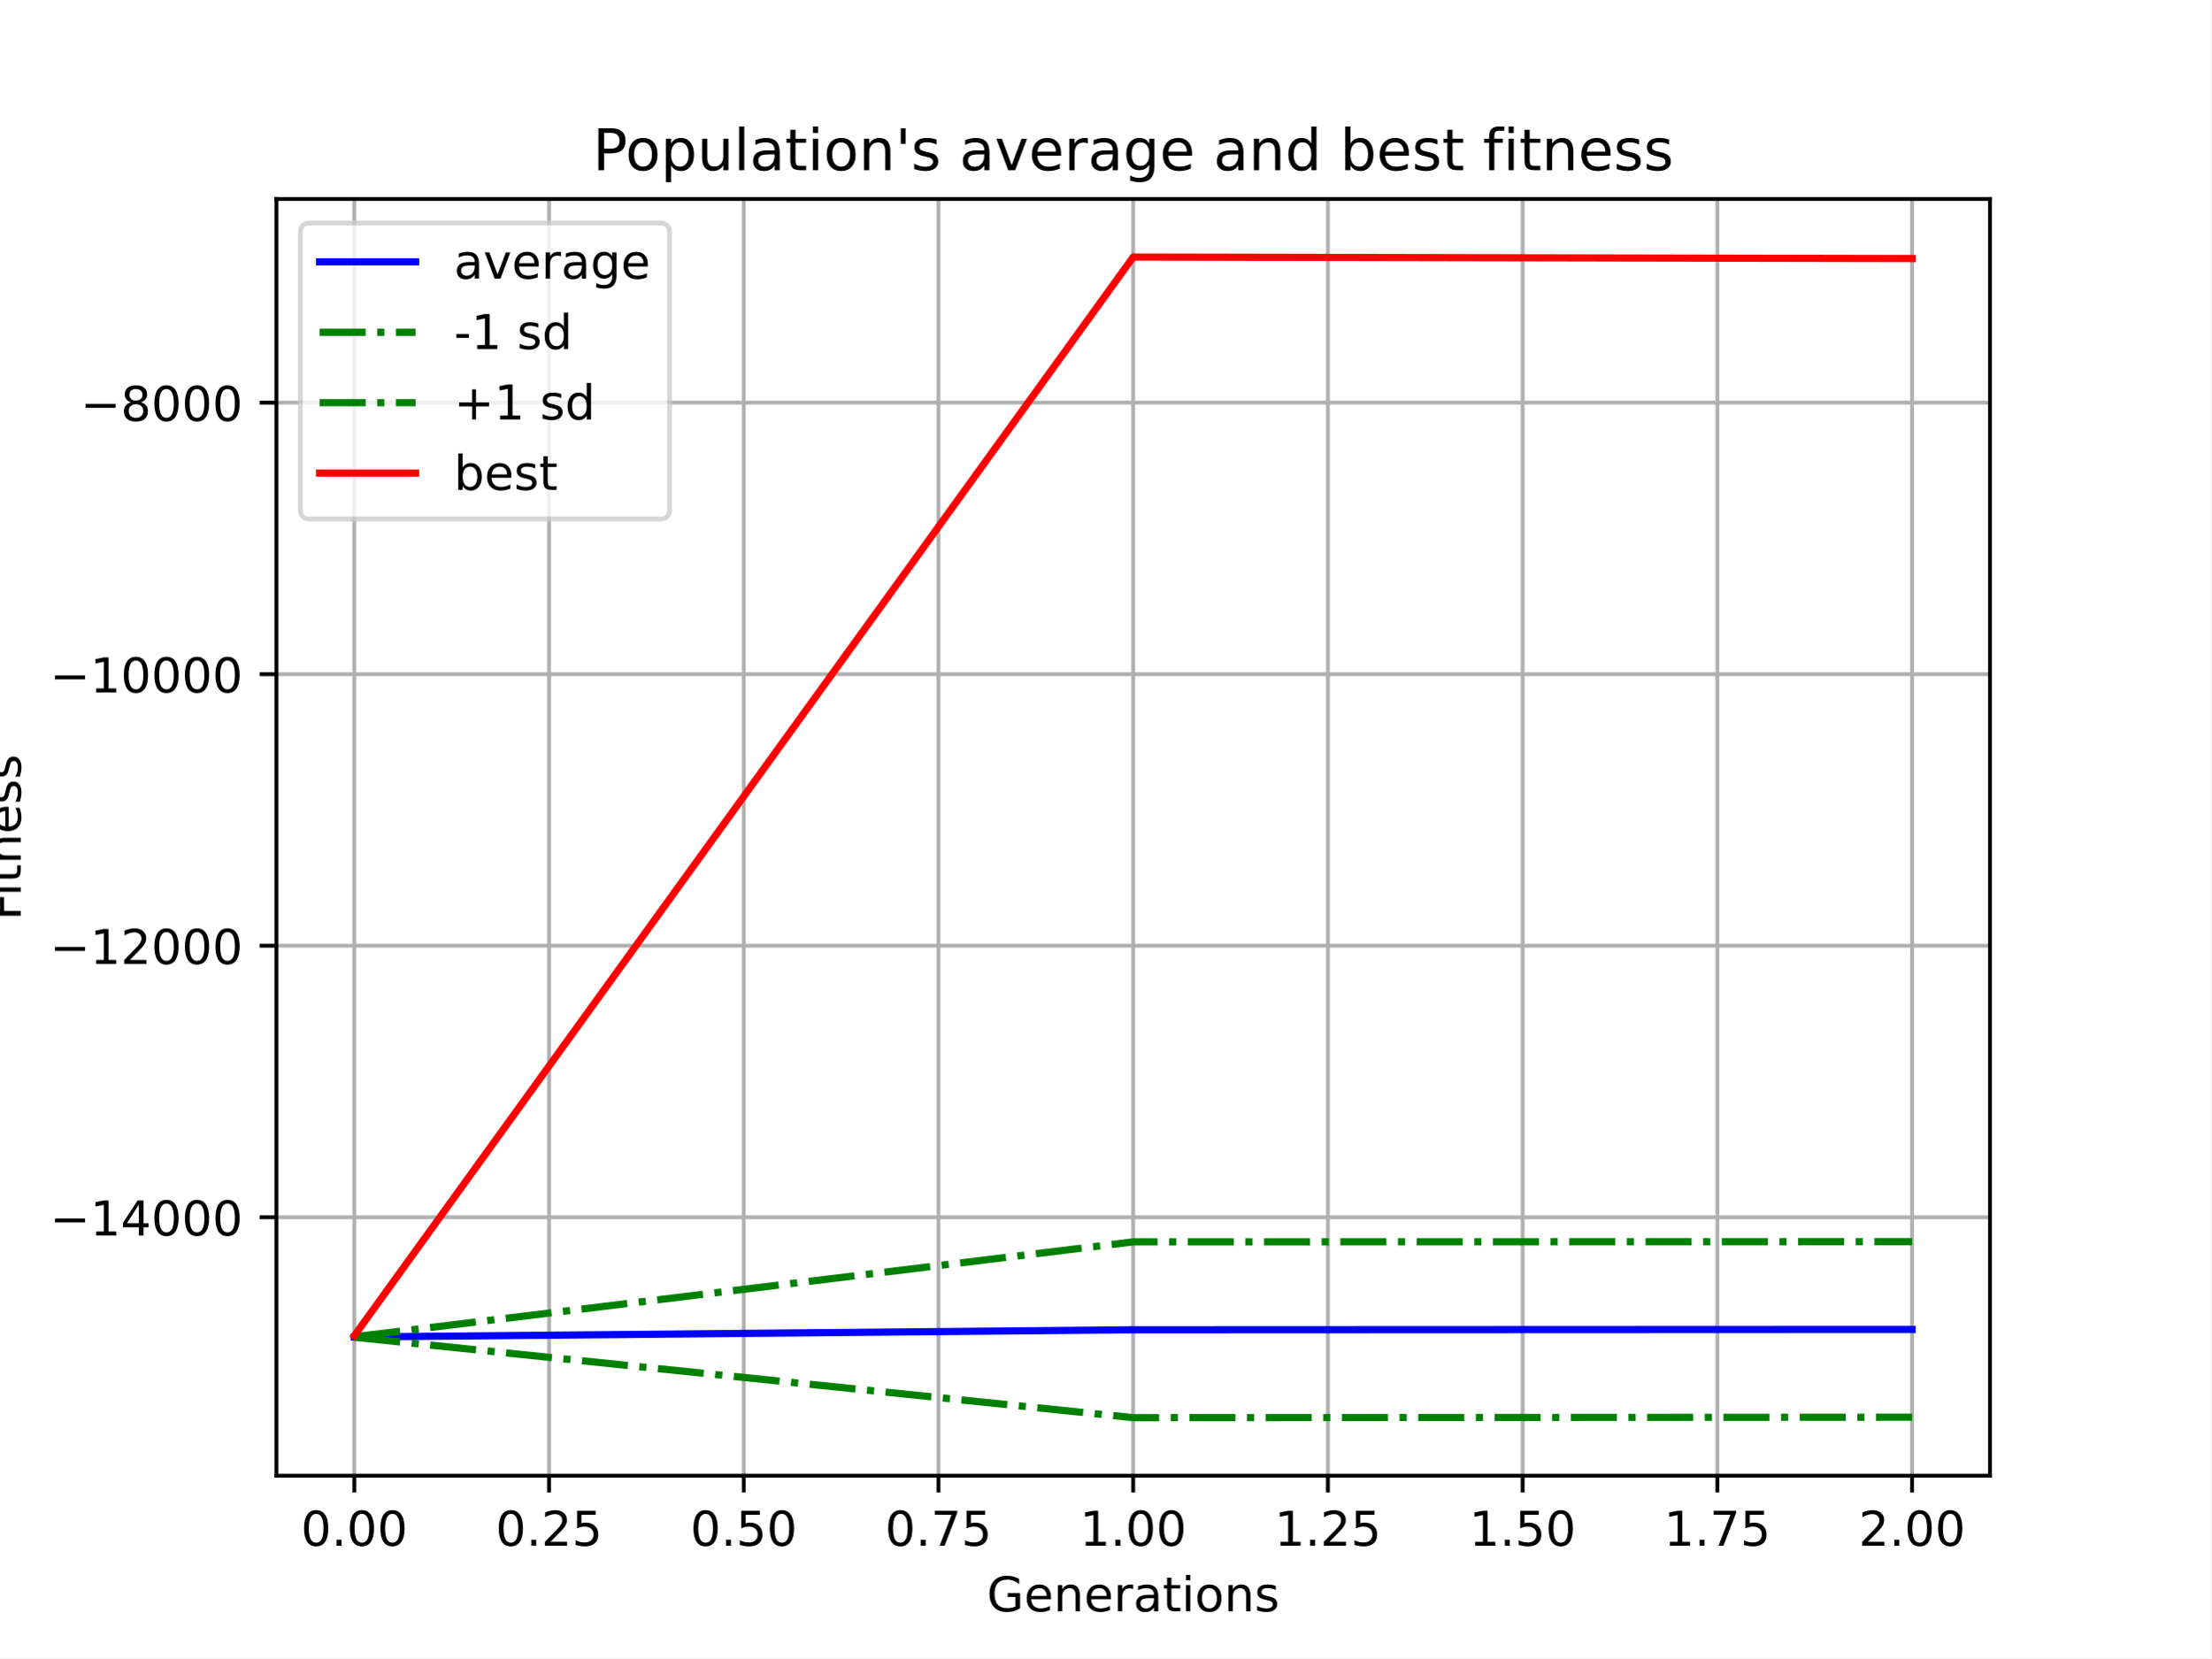
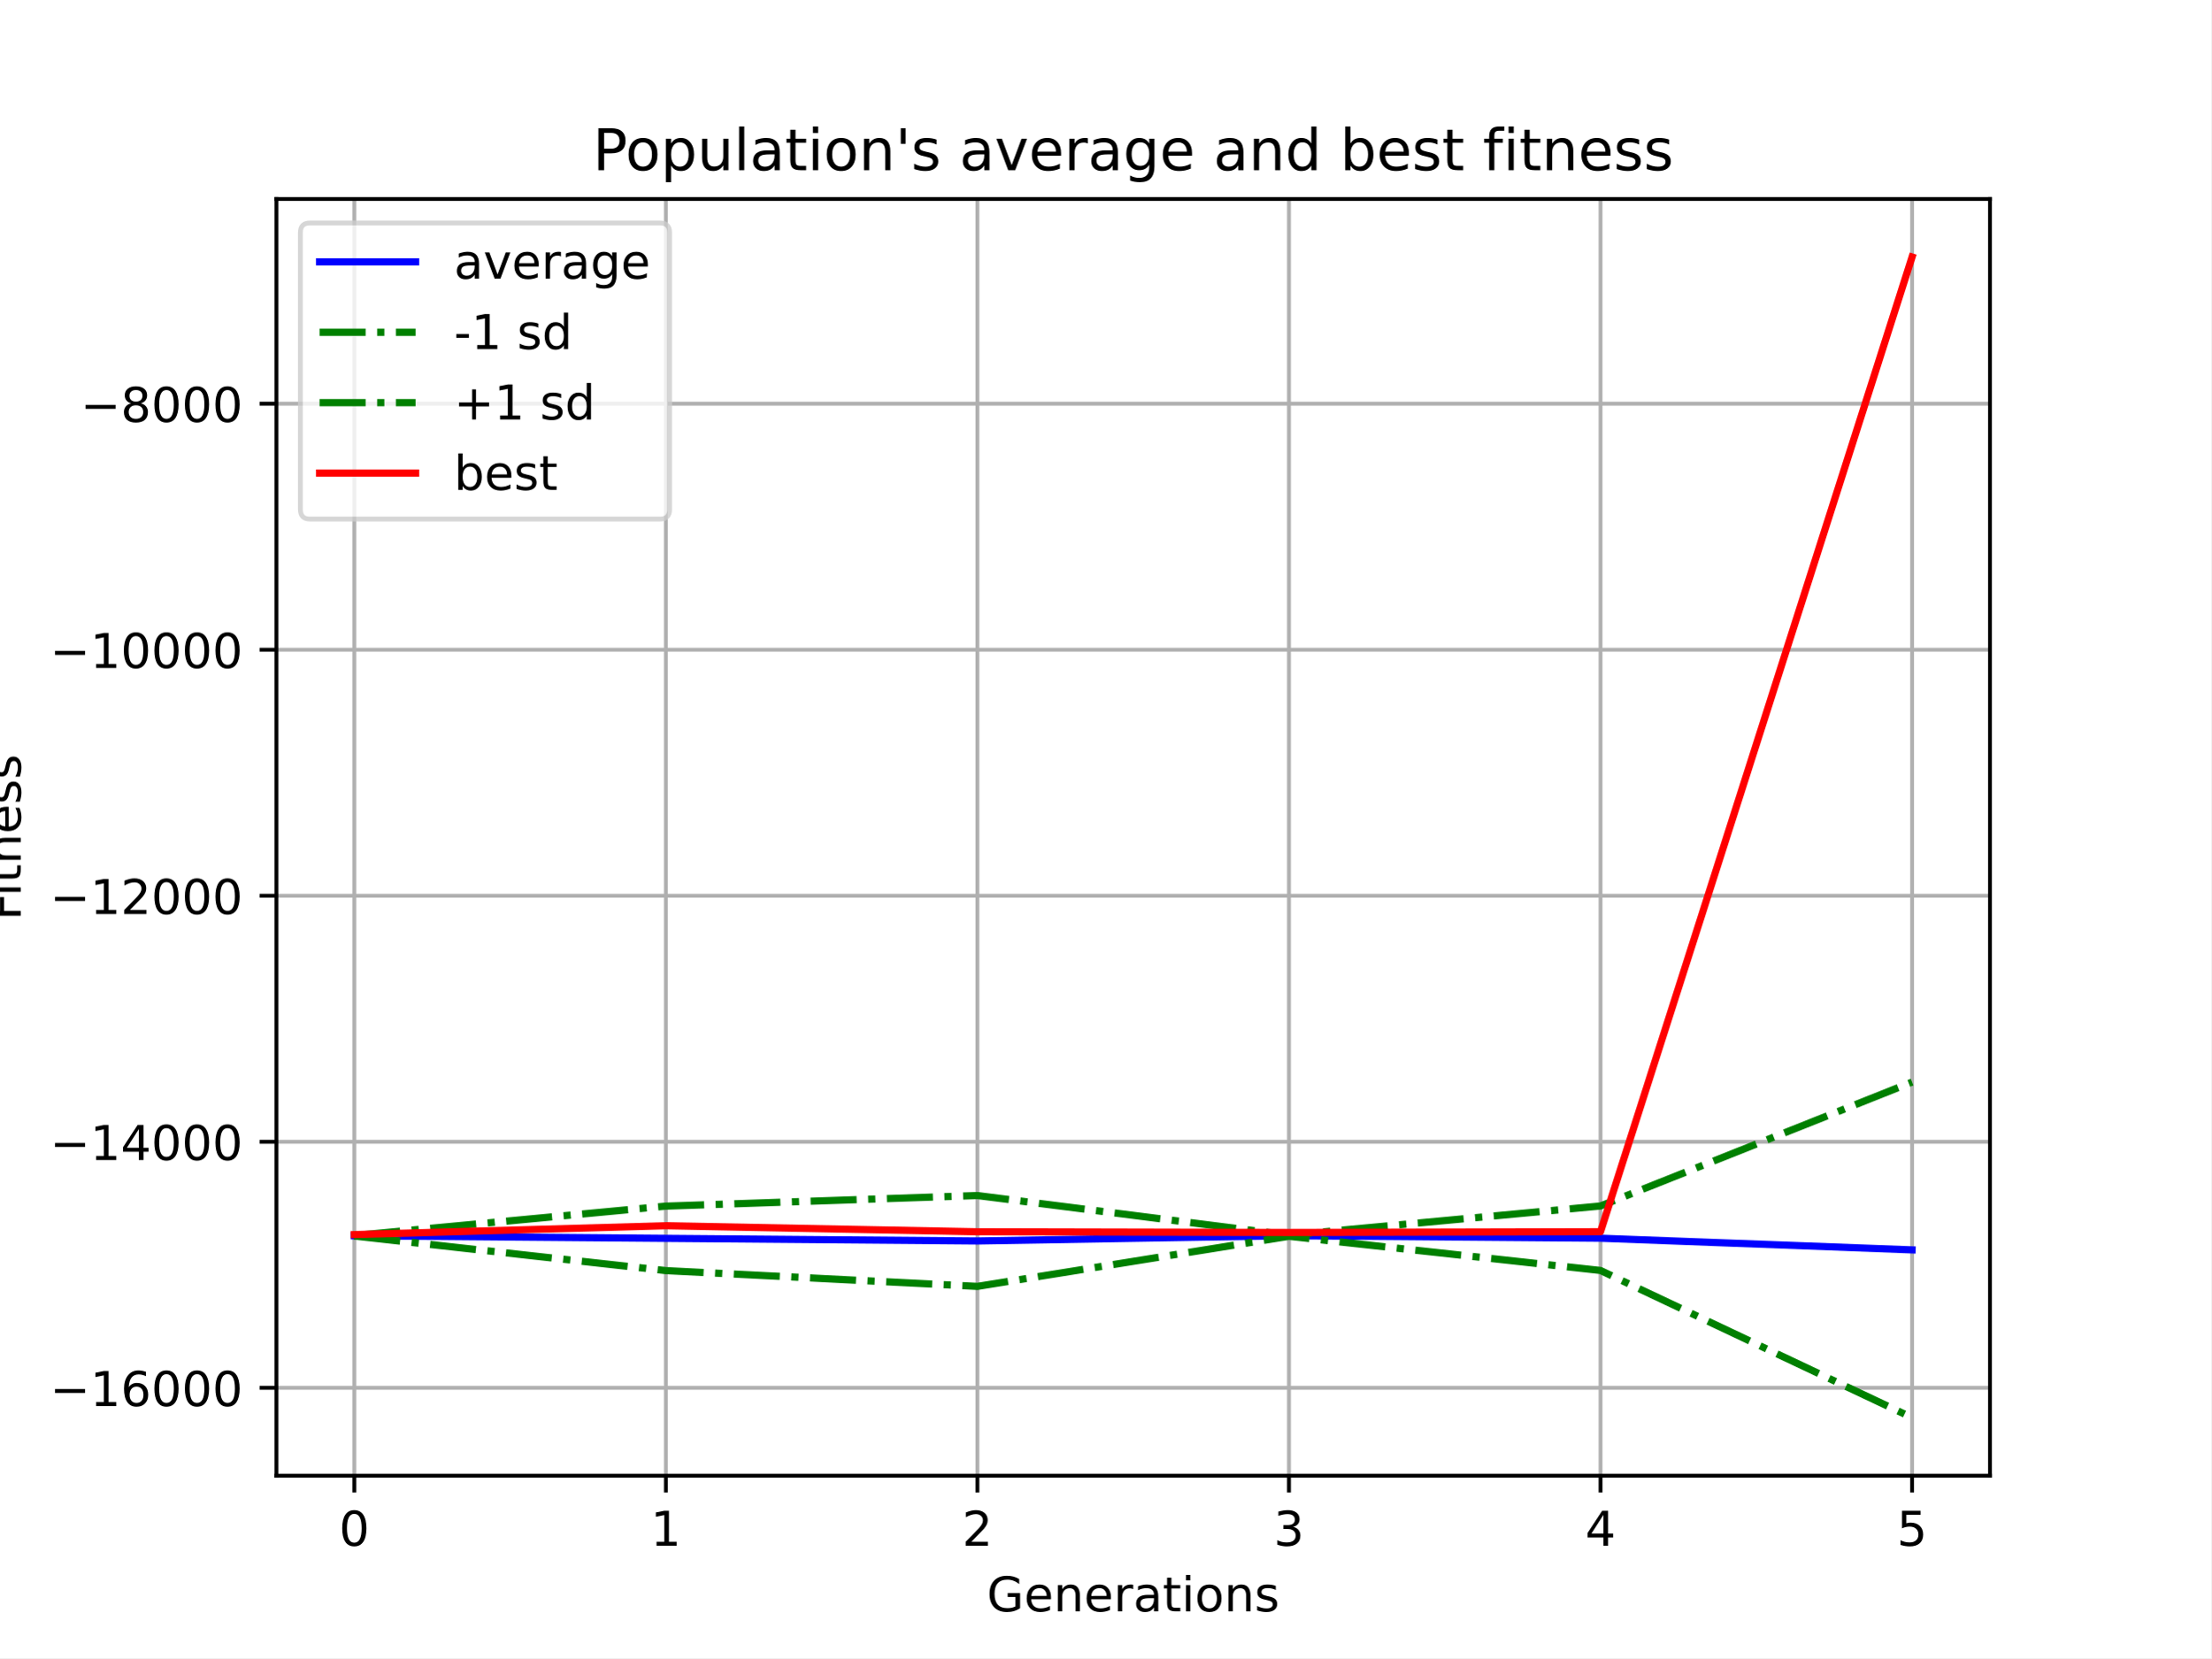
<svg xmlns="http://www.w3.org/2000/svg" xmlns:xlink="http://www.w3.org/1999/xlink" width="460.8pt" height="345.6pt" viewBox="0 0 460.8 345.6" version="1.1">
  <defs>
    <style type="text/css">*{stroke-linejoin: round; stroke-linecap: butt}</style>
  </defs>
  <g id="figure_1">
    <g id="patch_1">
      <path d="M 0 345.6  L 460.8 345.6  L 460.8 0  L 0 0  z " style="fill: #ffffff" />
    </g>
    <g id="axes_1">
      <g id="patch_2">
        <path d="M 57.6 307.584  L 414.72 307.584  L 414.72 41.472  L 57.6 41.472  z " style="fill: #ffffff" />
      </g>
      <g id="matplotlib.axis_1">
        <g id="xtick_1">
          <g id="line2d_1">
-             <path d="M 73.833 307.584  L 73.833 41.472  " clip-path="url(#pe6fec60486)" style="fill: none; stroke: #b0b0b0; stroke-width: 0.8; stroke-linecap: square" />
+             <path d="M 73.833 307.584  L 73.833 41.472  " clip-path="url(#pfdaaca9af2)" style="fill: none; stroke: #b0b0b0; stroke-width: 0.8; stroke-linecap: square" />
          </g>
          <g id="line2d_2">
            <defs>
-               <path id="m3dd86b240f" d="M 0 0  L 0 3.5  " style="stroke: #000000; stroke-width: 0.8" />
-             </defs>
-             <g>
-               <use xlink:href="#m3dd86b240f" x="73.833" y="307.584" style="stroke: #000000; stroke-width: 0.8" />
+               <path id="ma024da6e57" d="M 0 0  L 0 3.5  " style="stroke: #000000; stroke-width: 0.8" />
+             </defs>
+             <g>
+               <use xlink:href="#ma024da6e57" x="73.833" y="307.584" style="stroke: #000000; stroke-width: 0.8" />
            </g>
          </g>
          <g id="text_1">
-             <g transform="translate(62.69991 322.1824)scale(0.1 -0.1)">
+             <g transform="translate(70.65148 322.1824)scale(0.1 -0.1)">
              <defs>
                <path id="DejaVuSans-30" d="M 2034 4250  Q 1547 4250 1301 3770  Q 1056 3291 1056 2328  Q 1056 1369 1301 889  Q 1547 409 2034 409  Q 2525 409 2770 889  Q 3016 1369 3016 2328  Q 3016 3291 2770 3770  Q 2525 4250 2034 4250  z M 2034 4750  Q 2819 4750 3233 4129  Q 3647 3509 3647 2328  Q 3647 1150 3233 529  Q 2819 -91 2034 -91  Q 1250 -91 836 529  Q 422 1150 422 2328  Q 422 3509 836 4129  Q 1250 4750 2034 4750  z " transform="scale(0.015625)" />
-                 <path id="DejaVuSans-2e" d="M 684 794  L 1344 794  L 1344 0  L 684 0  L 684 794  z " transform="scale(0.015625)" />
              </defs>
              <use xlink:href="#DejaVuSans-30" />
-               <use xlink:href="#DejaVuSans-2e" x="63.623" />
-               <use xlink:href="#DejaVuSans-30" x="95.41" />
-               <use xlink:href="#DejaVuSans-30" x="159.033" />
            </g>
          </g>
        </g>
        <g id="xtick_2">
          <g id="line2d_3">
-             <path d="M 114.415 307.584  L 114.415 41.472  " clip-path="url(#pe6fec60486)" style="fill: none; stroke: #b0b0b0; stroke-width: 0.8; stroke-linecap: square" />
+             <path d="M 138.764 307.584  L 138.764 41.472  " clip-path="url(#pfdaaca9af2)" style="fill: none; stroke: #b0b0b0; stroke-width: 0.8; stroke-linecap: square" />
          </g>
          <g id="line2d_4">
            <g>
-               <use xlink:href="#m3dd86b240f" x="114.415" y="307.584" style="stroke: #000000; stroke-width: 0.8" />
+               <use xlink:href="#ma024da6e57" x="138.764" y="307.584" style="stroke: #000000; stroke-width: 0.8" />
            </g>
          </g>
          <g id="text_2">
-             <g transform="translate(103.2817 322.1824)scale(0.1 -0.1)">
-               <defs>
-                 <path id="DejaVuSans-32" d="M 1228 531  L 3431 531  L 3431 0  L 469 0  L 469 531  Q 828 903 1448 1529  Q 2069 2156 2228 2338  Q 2531 2678 2651 2914  Q 2772 3150 2772 3378  Q 2772 3750 2511 3984  Q 2250 4219 1831 4219  Q 1534 4219 1204 4116  Q 875 4013 500 3803  L 500 4441  Q 881 4594 1212 4672  Q 1544 4750 1819 4750  Q 2544 4750 2975 4387  Q 3406 4025 3406 3419  Q 3406 3131 3298 2873  Q 3191 2616 2906 2266  Q 2828 2175 2409 1742  Q 1991 1309 1228 531  z " transform="scale(0.015625)" />
-                 <path id="DejaVuSans-35" d="M 691 4666  L 3169 4666  L 3169 4134  L 1269 4134  L 1269 2991  Q 1406 3038 1543 3061  Q 1681 3084 1819 3084  Q 2600 3084 3056 2656  Q 3513 2228 3513 1497  Q 3513 744 3044 326  Q 2575 -91 1722 -91  Q 1428 -91 1123 -41  Q 819 9 494 109  L 494 744  Q 775 591 1075 516  Q 1375 441 1709 441  Q 2250 441 2565 725  Q 2881 1009 2881 1497  Q 2881 1984 2565 2268  Q 2250 2553 1709 2553  Q 1456 2553 1204 2497  Q 953 2441 691 2322  L 691 4666  z " transform="scale(0.015625)" />
-               </defs>
-               <use xlink:href="#DejaVuSans-30" />
-               <use xlink:href="#DejaVuSans-2e" x="63.623" />
-               <use xlink:href="#DejaVuSans-32" x="95.41" />
-               <use xlink:href="#DejaVuSans-35" x="159.033" />
+             <g transform="translate(135.5824 322.1824)scale(0.1 -0.1)">
+               <defs>
+                 <path id="DejaVuSans-31" d="M 794 531  L 1825 531  L 1825 4091  L 703 3866  L 703 4441  L 1819 4666  L 2450 4666  L 2450 531  L 3481 531  L 3481 0  L 794 0  L 794 531  z " transform="scale(0.015625)" />
+               </defs>
+               <use xlink:href="#DejaVuSans-31" />
            </g>
          </g>
        </g>
        <g id="xtick_3">
          <g id="line2d_5">
-             <path d="M 154.996 307.584  L 154.996 41.472  " clip-path="url(#pe6fec60486)" style="fill: none; stroke: #b0b0b0; stroke-width: 0.8; stroke-linecap: square" />
+             <path d="M 203.695 307.584  L 203.695 41.472  " clip-path="url(#pfdaaca9af2)" style="fill: none; stroke: #b0b0b0; stroke-width: 0.8; stroke-linecap: square" />
          </g>
          <g id="line2d_6">
            <g>
-               <use xlink:href="#m3dd86b240f" x="154.996" y="307.584" style="stroke: #000000; stroke-width: 0.8" />
+               <use xlink:href="#ma024da6e57" x="203.695" y="307.584" style="stroke: #000000; stroke-width: 0.8" />
            </g>
          </g>
          <g id="text_3">
-             <g transform="translate(143.8636 322.1824)scale(0.1 -0.1)">
-               <use xlink:href="#DejaVuSans-30" />
-               <use xlink:href="#DejaVuSans-2e" x="63.623" />
-               <use xlink:href="#DejaVuSans-35" x="95.41" />
-               <use xlink:href="#DejaVuSans-30" x="159.033" />
+             <g transform="translate(200.5133 322.1824)scale(0.1 -0.1)">
+               <defs>
+                 <path id="DejaVuSans-32" d="M 1228 531  L 3431 531  L 3431 0  L 469 0  L 469 531  Q 828 903 1448 1529  Q 2069 2156 2228 2338  Q 2531 2678 2651 2914  Q 2772 3150 2772 3378  Q 2772 3750 2511 3984  Q 2250 4219 1831 4219  Q 1534 4219 1204 4116  Q 875 4013 500 3803  L 500 4441  Q 881 4594 1212 4672  Q 1544 4750 1819 4750  Q 2544 4750 2975 4387  Q 3406 4025 3406 3419  Q 3406 3131 3298 2873  Q 3191 2616 2906 2266  Q 2828 2175 2409 1742  Q 1991 1309 1228 531  z " transform="scale(0.015625)" />
+               </defs>
+               <use xlink:href="#DejaVuSans-32" />
            </g>
          </g>
        </g>
        <g id="xtick_4">
          <g id="line2d_7">
-             <path d="M 195.578 307.584  L 195.578 41.472  " clip-path="url(#pe6fec60486)" style="fill: none; stroke: #b0b0b0; stroke-width: 0.8; stroke-linecap: square" />
+             <path d="M 268.625 307.584  L 268.625 41.472  " clip-path="url(#pfdaaca9af2)" style="fill: none; stroke: #b0b0b0; stroke-width: 0.8; stroke-linecap: square" />
          </g>
          <g id="line2d_8">
            <g>
-               <use xlink:href="#m3dd86b240f" x="195.578" y="307.584" style="stroke: #000000; stroke-width: 0.8" />
+               <use xlink:href="#ma024da6e57" x="268.625" y="307.584" style="stroke: #000000; stroke-width: 0.8" />
            </g>
          </g>
          <g id="text_4">
-             <g transform="translate(184.4454 322.1824)scale(0.1 -0.1)">
-               <defs>
-                 <path id="DejaVuSans-37" d="M 525 4666  L 3525 4666  L 3525 4397  L 1831 0  L 1172 0  L 2766 4134  L 525 4134  L 525 4666  z " transform="scale(0.015625)" />
-               </defs>
-               <use xlink:href="#DejaVuSans-30" />
-               <use xlink:href="#DejaVuSans-2e" x="63.623" />
-               <use xlink:href="#DejaVuSans-37" x="95.41" />
-               <use xlink:href="#DejaVuSans-35" x="159.033" />
+             <g transform="translate(265.4442 322.1824)scale(0.1 -0.1)">
+               <defs>
+                 <path id="DejaVuSans-33" d="M 2597 2516  Q 3050 2419 3304 2112  Q 3559 1806 3559 1356  Q 3559 666 3084 287  Q 2609 -91 1734 -91  Q 1441 -91 1130 -33  Q 819 25 488 141  L 488 750  Q 750 597 1062 519  Q 1375 441 1716 441  Q 2309 441 2620 675  Q 2931 909 2931 1356  Q 2931 1769 2642 2001  Q 2353 2234 1838 2234  L 1294 2234  L 1294 2753  L 1863 2753  Q 2328 2753 2575 2939  Q 2822 3125 2822 3475  Q 2822 3834 2567 4026  Q 2313 4219 1838 4219  Q 1578 4219 1281 4162  Q 984 4106 628 3988  L 628 4550  Q 988 4650 1302 4700  Q 1616 4750 1894 4750  Q 2613 4750 3031 4423  Q 3450 4097 3450 3541  Q 3450 3153 3228 2886  Q 3006 2619 2597 2516  z " transform="scale(0.015625)" />
+               </defs>
+               <use xlink:href="#DejaVuSans-33" />
            </g>
          </g>
        </g>
        <g id="xtick_5">
          <g id="line2d_9">
-             <path d="M 236.16 307.584  L 236.16 41.472  " clip-path="url(#pe6fec60486)" style="fill: none; stroke: #b0b0b0; stroke-width: 0.8; stroke-linecap: square" />
+             <path d="M 333.556 307.584  L 333.556 41.472  " clip-path="url(#pfdaaca9af2)" style="fill: none; stroke: #b0b0b0; stroke-width: 0.8; stroke-linecap: square" />
          </g>
          <g id="line2d_10">
            <g>
-               <use xlink:href="#m3dd86b240f" x="236.16" y="307.584" style="stroke: #000000; stroke-width: 0.8" />
+               <use xlink:href="#ma024da6e57" x="333.556" y="307.584" style="stroke: #000000; stroke-width: 0.8" />
            </g>
          </g>
          <g id="text_5">
-             <g transform="translate(225.0272 322.1824)scale(0.1 -0.1)">
-               <defs>
-                 <path id="DejaVuSans-31" d="M 794 531  L 1825 531  L 1825 4091  L 703 3866  L 703 4441  L 1819 4666  L 2450 4666  L 2450 531  L 3481 531  L 3481 0  L 794 0  L 794 531  z " transform="scale(0.015625)" />
-               </defs>
-               <use xlink:href="#DejaVuSans-31" />
-               <use xlink:href="#DejaVuSans-2e" x="63.623" />
-               <use xlink:href="#DejaVuSans-30" x="95.41" />
-               <use xlink:href="#DejaVuSans-30" x="159.033" />
+             <g transform="translate(330.3751 322.1824)scale(0.1 -0.1)">
+               <defs>
+                 <path id="DejaVuSans-34" d="M 2419 4116  L 825 1625  L 2419 1625  L 2419 4116  z M 2253 4666  L 3047 4666  L 3047 1625  L 3713 1625  L 3713 1100  L 3047 1100  L 3047 0  L 2419 0  L 2419 1100  L 313 1100  L 313 1709  L 2253 4666  z " transform="scale(0.015625)" />
+               </defs>
+               <use xlink:href="#DejaVuSans-34" />
            </g>
          </g>
        </g>
        <g id="xtick_6">
          <g id="line2d_11">
-             <path d="M 276.742 307.584  L 276.742 41.472  " clip-path="url(#pe6fec60486)" style="fill: none; stroke: #b0b0b0; stroke-width: 0.8; stroke-linecap: square" />
+             <path d="M 398.487 307.584  L 398.487 41.472  " clip-path="url(#pfdaaca9af2)" style="fill: none; stroke: #b0b0b0; stroke-width: 0.8; stroke-linecap: square" />
          </g>
          <g id="line2d_12">
            <g>
-               <use xlink:href="#m3dd86b240f" x="276.742" y="307.584" style="stroke: #000000; stroke-width: 0.8" />
+               <use xlink:href="#ma024da6e57" x="398.487" y="307.584" style="stroke: #000000; stroke-width: 0.8" />
            </g>
          </g>
          <g id="text_6">
-             <g transform="translate(265.609 322.1824)scale(0.1 -0.1)">
-               <use xlink:href="#DejaVuSans-31" />
-               <use xlink:href="#DejaVuSans-2e" x="63.623" />
-               <use xlink:href="#DejaVuSans-32" x="95.41" />
-               <use xlink:href="#DejaVuSans-35" x="159.033" />
-             </g>
-           </g>
-         </g>
-         <g id="xtick_7">
-           <g id="line2d_13">
-             <path d="M 317.324 307.584  L 317.324 41.472  " clip-path="url(#pe6fec60486)" style="fill: none; stroke: #b0b0b0; stroke-width: 0.8; stroke-linecap: square" />
-           </g>
-           <g id="line2d_14">
-             <g>
-               <use xlink:href="#m3dd86b240f" x="317.324" y="307.584" style="stroke: #000000; stroke-width: 0.8" />
-             </g>
-           </g>
-           <g id="text_7">
-             <g transform="translate(306.1908 322.1824)scale(0.1 -0.1)">
-               <use xlink:href="#DejaVuSans-31" />
-               <use xlink:href="#DejaVuSans-2e" x="63.623" />
-               <use xlink:href="#DejaVuSans-35" x="95.41" />
-               <use xlink:href="#DejaVuSans-30" x="159.033" />
-             </g>
-           </g>
-         </g>
-         <g id="xtick_8">
-           <g id="line2d_15">
-             <path d="M 357.905 307.584  L 357.905 41.472  " clip-path="url(#pe6fec60486)" style="fill: none; stroke: #b0b0b0; stroke-width: 0.8; stroke-linecap: square" />
-           </g>
-           <g id="line2d_16">
-             <g>
-               <use xlink:href="#m3dd86b240f" x="357.905" y="307.584" style="stroke: #000000; stroke-width: 0.8" />
-             </g>
-           </g>
-           <g id="text_8">
-             <g transform="translate(346.7726 322.1824)scale(0.1 -0.1)">
-               <use xlink:href="#DejaVuSans-31" />
-               <use xlink:href="#DejaVuSans-2e" x="63.623" />
-               <use xlink:href="#DejaVuSans-37" x="95.41" />
-               <use xlink:href="#DejaVuSans-35" x="159.033" />
-             </g>
-           </g>
-         </g>
-         <g id="xtick_9">
-           <g id="line2d_17">
-             <path d="M 398.487 307.584  L 398.487 41.472  " clip-path="url(#pe6fec60486)" style="fill: none; stroke: #b0b0b0; stroke-width: 0.8; stroke-linecap: square" />
-           </g>
-           <g id="line2d_18">
-             <g>
-               <use xlink:href="#m3dd86b240f" x="398.487" y="307.584" style="stroke: #000000; stroke-width: 0.8" />
-             </g>
-           </g>
-           <g id="text_9">
-             <g transform="translate(387.3545 322.1824)scale(0.1 -0.1)">
-               <use xlink:href="#DejaVuSans-32" />
-               <use xlink:href="#DejaVuSans-2e" x="63.623" />
-               <use xlink:href="#DejaVuSans-30" x="95.41" />
-               <use xlink:href="#DejaVuSans-30" x="159.033" />
-             </g>
-           </g>
-         </g>
-         <g id="text_10">
+             <g transform="translate(395.306 322.1824)scale(0.1 -0.1)">
+               <defs>
+                 <path id="DejaVuSans-35" d="M 691 4666  L 3169 4666  L 3169 4134  L 1269 4134  L 1269 2991  Q 1406 3038 1543 3061  Q 1681 3084 1819 3084  Q 2600 3084 3056 2656  Q 3513 2228 3513 1497  Q 3513 744 3044 326  Q 2575 -91 1722 -91  Q 1428 -91 1123 -41  Q 819 9 494 109  L 494 744  Q 775 591 1075 516  Q 1375 441 1709 441  Q 2250 441 2565 725  Q 2881 1009 2881 1497  Q 2881 1984 2565 2268  Q 2250 2553 1709 2553  Q 1456 2553 1204 2497  Q 953 2441 691 2322  L 691 4666  z " transform="scale(0.015625)" />
+               </defs>
+               <use xlink:href="#DejaVuSans-35" />
+             </g>
+           </g>
+         </g>
+         <g id="text_7">
          <g transform="translate(205.6623 335.8606)scale(0.1 -0.1)">
            <defs>
              <path id="DejaVuSans-47" d="M 3809 666  L 3809 1919  L 2778 1919  L 2778 2438  L 4434 2438  L 4434 434  Q 4069 175 3628 42  Q 3188 -91 2688 -91  Q 1594 -91 976 548  Q 359 1188 359 2328  Q 359 3472 976 4111  Q 1594 4750 2688 4750  Q 3144 4750 3555 4637  Q 3966 4525 4313 4306  L 4313 3634  Q 3963 3931 3569 4081  Q 3175 4231 2741 4231  Q 1884 4231 1454 3753  Q 1025 3275 1025 2328  Q 1025 1384 1454 906  Q 1884 428 2741 428  Q 3075 428 3337 486  Q 3600 544 3809 666  z " transform="scale(0.015625)" />
              <path id="DejaVuSans-65" d="M 3597 1894  L 3597 1613  L 953 1613  Q 991 1019 1311 708  Q 1631 397 2203 397  Q 2534 397 2845 478  Q 3156 559 3463 722  L 3463 178  Q 3153 47 2828 -22  Q 2503 -91 2169 -91  Q 1331 -91 842 396  Q 353 884 353 1716  Q 353 2575 817 3079  Q 1281 3584 2069 3584  Q 2775 3584 3186 3129  Q 3597 2675 3597 1894  z M 3022 2063  Q 3016 2534 2758 2815  Q 2500 3097 2075 3097  Q 1594 3097 1305 2825  Q 1016 2553 972 2059  L 3022 2063  z " transform="scale(0.015625)" />
              <path id="DejaVuSans-6e" d="M 3513 2113  L 3513 0  L 2938 0  L 2938 2094  Q 2938 2591 2744 2837  Q 2550 3084 2163 3084  Q 1697 3084 1428 2787  Q 1159 2491 1159 1978  L 1159 0  L 581 0  L 581 3500  L 1159 3500  L 1159 2956  Q 1366 3272 1645 3428  Q 1925 3584 2291 3584  Q 2894 3584 3203 3211  Q 3513 2838 3513 2113  z " transform="scale(0.015625)" />
              <path id="DejaVuSans-72" d="M 2631 2963  Q 2534 3019 2420 3045  Q 2306 3072 2169 3072  Q 1681 3072 1420 2755  Q 1159 2438 1159 1844  L 1159 0  L 581 0  L 581 3500  L 1159 3500  L 1159 2956  Q 1341 3275 1631 3429  Q 1922 3584 2338 3584  Q 2397 3584 2469 3576  Q 2541 3569 2628 3553  L 2631 2963  z " transform="scale(0.015625)" />
              <path id="DejaVuSans-61" d="M 2194 1759  Q 1497 1759 1228 1600  Q 959 1441 959 1056  Q 959 750 1161 570  Q 1363 391 1709 391  Q 2188 391 2477 730  Q 2766 1069 2766 1631  L 2766 1759  L 2194 1759  z M 3341 1997  L 3341 0  L 2766 0  L 2766 531  Q 2569 213 2275 61  Q 1981 -91 1556 -91  Q 1019 -91 701 211  Q 384 513 384 1019  Q 384 1609 779 1909  Q 1175 2209 1959 2209  L 2766 2209  L 2766 2266  Q 2766 2663 2505 2880  Q 2244 3097 1772 3097  Q 1472 3097 1187 3025  Q 903 2953 641 2809  L 641 3341  Q 956 3463 1253 3523  Q 1550 3584 1831 3584  Q 2591 3584 2966 3190  Q 3341 2797 3341 1997  z " transform="scale(0.015625)" />
              <path id="DejaVuSans-74" d="M 1172 4494  L 1172 3500  L 2356 3500  L 2356 3053  L 1172 3053  L 1172 1153  Q 1172 725 1289 603  Q 1406 481 1766 481  L 2356 481  L 2356 0  L 1766 0  Q 1100 0 847 248  Q 594 497 594 1153  L 594 3053  L 172 3053  L 172 3500  L 594 3500  L 594 4494  L 1172 4494  z " transform="scale(0.015625)" />
              <path id="DejaVuSans-69" d="M 603 3500  L 1178 3500  L 1178 0  L 603 0  L 603 3500  z M 603 4863  L 1178 4863  L 1178 4134  L 603 4134  L 603 4863  z " transform="scale(0.015625)" />
              <path id="DejaVuSans-6f" d="M 1959 3097  Q 1497 3097 1228 2736  Q 959 2375 959 1747  Q 959 1119 1226 758  Q 1494 397 1959 397  Q 2419 397 2687 759  Q 2956 1122 2956 1747  Q 2956 2369 2687 2733  Q 2419 3097 1959 3097  z M 1959 3584  Q 2709 3584 3137 3096  Q 3566 2609 3566 1747  Q 3566 888 3137 398  Q 2709 -91 1959 -91  Q 1206 -91 779 398  Q 353 888 353 1747  Q 353 2609 779 3096  Q 1206 3584 1959 3584  z " transform="scale(0.015625)" />
              <path id="DejaVuSans-73" d="M 2834 3397  L 2834 2853  Q 2591 2978 2328 3040  Q 2066 3103 1784 3103  Q 1356 3103 1142 2972  Q 928 2841 928 2578  Q 928 2378 1081 2264  Q 1234 2150 1697 2047  L 1894 2003  Q 2506 1872 2764 1633  Q 3022 1394 3022 966  Q 3022 478 2636 193  Q 2250 -91 1575 -91  Q 1294 -91 989 -36  Q 684 19 347 128  L 347 722  Q 666 556 975 473  Q 1284 391 1588 391  Q 1994 391 2212 530  Q 2431 669 2431 922  Q 2431 1156 2273 1281  Q 2116 1406 1581 1522  L 1381 1569  Q 847 1681 609 1914  Q 372 2147 372 2553  Q 372 3047 722 3315  Q 1072 3584 1716 3584  Q 2034 3584 2315 3537  Q 2597 3491 2834 3397  z " transform="scale(0.015625)" />
            </defs>
            <use xlink:href="#DejaVuSans-47" />
            <use xlink:href="#DejaVuSans-65" x="77.49" />
            <use xlink:href="#DejaVuSans-6e" x="139.014" />
            <use xlink:href="#DejaVuSans-65" x="202.393" />
            <use xlink:href="#DejaVuSans-72" x="263.916" />
            <use xlink:href="#DejaVuSans-61" x="305.029" />
            <use xlink:href="#DejaVuSans-74" x="366.309" />
            <use xlink:href="#DejaVuSans-69" x="405.518" />
            <use xlink:href="#DejaVuSans-6f" x="433.301" />
            <use xlink:href="#DejaVuSans-6e" x="494.482" />
            <use xlink:href="#DejaVuSans-73" x="557.861" />
          </g>
        </g>
      </g>
      <g id="matplotlib.axis_2">
        <g id="ytick_1">
-           <g id="line2d_19">
-             <path d="M 57.6 253.718  L 414.72 253.718  " clip-path="url(#pe6fec60486)" style="fill: none; stroke: #b0b0b0; stroke-width: 0.8; stroke-linecap: square" />
-           </g>
-           <g id="line2d_20">
-             <defs>
-               <path id="m7df1920a8d" d="M 0 0  L -3.5 0  " style="stroke: #000000; stroke-width: 0.8" />
-             </defs>
-             <g>
-               <use xlink:href="#m7df1920a8d" x="57.6" y="253.718" style="stroke: #000000; stroke-width: 0.8" />
-             </g>
-           </g>
-           <g id="text_11">
-             <g transform="translate(10.40781 257.5173)scale(0.1 -0.1)">
+           <g id="line2d_13">
+             <path d="M 57.6 289.265  L 414.72 289.265  " clip-path="url(#pfdaaca9af2)" style="fill: none; stroke: #b0b0b0; stroke-width: 0.8; stroke-linecap: square" />
+           </g>
+           <g id="line2d_14">
+             <defs>
+               <path id="mc2c8ff4f4f" d="M 0 0  L -3.5 0  " style="stroke: #000000; stroke-width: 0.8" />
+             </defs>
+             <g>
+               <use xlink:href="#mc2c8ff4f4f" x="57.6" y="289.265" style="stroke: #000000; stroke-width: 0.8" />
+             </g>
+           </g>
+           <g id="text_8">
+             <g transform="translate(10.40781 293.0645)scale(0.1 -0.1)">
              <defs>
                <path id="DejaVuSans-2212" d="M 678 2272  L 4684 2272  L 4684 1741  L 678 1741  L 678 2272  z " transform="scale(0.015625)" />
-                 <path id="DejaVuSans-34" d="M 2419 4116  L 825 1625  L 2419 1625  L 2419 4116  z M 2253 4666  L 3047 4666  L 3047 1625  L 3713 1625  L 3713 1100  L 3047 1100  L 3047 0  L 2419 0  L 2419 1100  L 313 1100  L 313 1709  L 2253 4666  z " transform="scale(0.015625)" />
-               </defs>
+                 <path id="DejaVuSans-36" d="M 2113 2584  Q 1688 2584 1439 2293  Q 1191 2003 1191 1497  Q 1191 994 1439 701  Q 1688 409 2113 409  Q 2538 409 2786 701  Q 3034 994 3034 1497  Q 3034 2003 2786 2293  Q 2538 2584 2113 2584  z M 3366 4563  L 3366 3988  Q 3128 4100 2886 4159  Q 2644 4219 2406 4219  Q 1781 4219 1451 3797  Q 1122 3375 1075 2522  Q 1259 2794 1537 2939  Q 1816 3084 2150 3084  Q 2853 3084 3261 2657  Q 3669 2231 3669 1497  Q 3669 778 3244 343  Q 2819 -91 2113 -91  Q 1303 -91 875 529  Q 447 1150 447 2328  Q 447 3434 972 4092  Q 1497 4750 2381 4750  Q 2619 4750 2861 4703  Q 3103 4656 3366 4563  z " transform="scale(0.015625)" />
+               </defs>
+               <use xlink:href="#DejaVuSans-2212" />
+               <use xlink:href="#DejaVuSans-31" x="83.789" />
+               <use xlink:href="#DejaVuSans-36" x="147.412" />
+               <use xlink:href="#DejaVuSans-30" x="211.035" />
+               <use xlink:href="#DejaVuSans-30" x="274.658" />
+               <use xlink:href="#DejaVuSans-30" x="338.281" />
+             </g>
+           </g>
+         </g>
+         <g id="ytick_2">
+           <g id="line2d_15">
+             <path d="M 57.6 237.983  L 414.72 237.983  " clip-path="url(#pfdaaca9af2)" style="fill: none; stroke: #b0b0b0; stroke-width: 0.8; stroke-linecap: square" />
+           </g>
+           <g id="line2d_16">
+             <g>
+               <use xlink:href="#mc2c8ff4f4f" x="57.6" y="237.983" style="stroke: #000000; stroke-width: 0.8" />
+             </g>
+           </g>
+           <g id="text_9">
+             <g transform="translate(10.40781 241.782)scale(0.1 -0.1)">
              <use xlink:href="#DejaVuSans-2212" />
              <use xlink:href="#DejaVuSans-31" x="83.789" />
              <use xlink:href="#DejaVuSans-34" x="147.412" />
              <use xlink:href="#DejaVuSans-30" x="211.035" />
              <use xlink:href="#DejaVuSans-30" x="274.658" />
              <use xlink:href="#DejaVuSans-30" x="338.281" />
            </g>
          </g>
        </g>
-         <g id="ytick_2">
-           <g id="line2d_21">
-             <path d="M 57.6 197.119  L 414.72 197.119  " clip-path="url(#pe6fec60486)" style="fill: none; stroke: #b0b0b0; stroke-width: 0.8; stroke-linecap: square" />
-           </g>
-           <g id="line2d_22">
-             <g>
-               <use xlink:href="#m7df1920a8d" x="57.6" y="197.119" style="stroke: #000000; stroke-width: 0.8" />
-             </g>
-           </g>
-           <g id="text_12">
-             <g transform="translate(10.40781 200.9186)scale(0.1 -0.1)">
+         <g id="ytick_3">
+           <g id="line2d_17">
+             <path d="M 57.6 186.7  L 414.72 186.7  " clip-path="url(#pfdaaca9af2)" style="fill: none; stroke: #b0b0b0; stroke-width: 0.8; stroke-linecap: square" />
+           </g>
+           <g id="line2d_18">
+             <g>
+               <use xlink:href="#mc2c8ff4f4f" x="57.6" y="186.7" style="stroke: #000000; stroke-width: 0.8" />
+             </g>
+           </g>
+           <g id="text_10">
+             <g transform="translate(10.40781 190.4996)scale(0.1 -0.1)">
              <use xlink:href="#DejaVuSans-2212" />
              <use xlink:href="#DejaVuSans-31" x="83.789" />
              <use xlink:href="#DejaVuSans-32" x="147.412" />
              <use xlink:href="#DejaVuSans-30" x="211.035" />
              <use xlink:href="#DejaVuSans-30" x="274.658" />
              <use xlink:href="#DejaVuSans-30" x="338.281" />
            </g>
          </g>
        </g>
-         <g id="ytick_3">
-           <g id="line2d_23">
-             <path d="M 57.6 140.521  L 414.72 140.521  " clip-path="url(#pe6fec60486)" style="fill: none; stroke: #b0b0b0; stroke-width: 0.8; stroke-linecap: square" />
-           </g>
-           <g id="line2d_24">
-             <g>
-               <use xlink:href="#m7df1920a8d" x="57.6" y="140.521" style="stroke: #000000; stroke-width: 0.8" />
-             </g>
-           </g>
-           <g id="text_13">
-             <g transform="translate(10.40781 144.3198)scale(0.1 -0.1)">
+         <g id="ytick_4">
+           <g id="line2d_19">
+             <path d="M 57.6 135.418  L 414.72 135.418  " clip-path="url(#pfdaaca9af2)" style="fill: none; stroke: #b0b0b0; stroke-width: 0.8; stroke-linecap: square" />
+           </g>
+           <g id="line2d_20">
+             <g>
+               <use xlink:href="#mc2c8ff4f4f" x="57.6" y="135.418" style="stroke: #000000; stroke-width: 0.8" />
+             </g>
+           </g>
+           <g id="text_11">
+             <g transform="translate(10.40781 139.2172)scale(0.1 -0.1)">
              <use xlink:href="#DejaVuSans-2212" />
              <use xlink:href="#DejaVuSans-31" x="83.789" />
              <use xlink:href="#DejaVuSans-30" x="147.412" />
              <use xlink:href="#DejaVuSans-30" x="211.035" />
              <use xlink:href="#DejaVuSans-30" x="274.658" />
              <use xlink:href="#DejaVuSans-30" x="338.281" />
            </g>
          </g>
        </g>
-         <g id="ytick_4">
-           <g id="line2d_25">
-             <path d="M 57.6 83.922  L 414.72 83.922  " clip-path="url(#pe6fec60486)" style="fill: none; stroke: #b0b0b0; stroke-width: 0.8; stroke-linecap: square" />
-           </g>
-           <g id="line2d_26">
-             <g>
-               <use xlink:href="#m7df1920a8d" x="57.6" y="83.922" style="stroke: #000000; stroke-width: 0.8" />
-             </g>
-           </g>
-           <g id="text_14">
-             <g transform="translate(16.77031 87.72111)scale(0.1 -0.1)">
+         <g id="ytick_5">
+           <g id="line2d_21">
+             <path d="M 57.6 84.136  L 414.72 84.136  " clip-path="url(#pfdaaca9af2)" style="fill: none; stroke: #b0b0b0; stroke-width: 0.8; stroke-linecap: square" />
+           </g>
+           <g id="line2d_22">
+             <g>
+               <use xlink:href="#mc2c8ff4f4f" x="57.6" y="84.136" style="stroke: #000000; stroke-width: 0.8" />
+             </g>
+           </g>
+           <g id="text_12">
+             <g transform="translate(16.77031 87.93473)scale(0.1 -0.1)">
              <defs>
                <path id="DejaVuSans-38" d="M 2034 2216  Q 1584 2216 1326 1975  Q 1069 1734 1069 1313  Q 1069 891 1326 650  Q 1584 409 2034 409  Q 2484 409 2743 651  Q 3003 894 3003 1313  Q 3003 1734 2745 1975  Q 2488 2216 2034 2216  z M 1403 2484  Q 997 2584 770 2862  Q 544 3141 544 3541  Q 544 4100 942 4425  Q 1341 4750 2034 4750  Q 2731 4750 3128 4425  Q 3525 4100 3525 3541  Q 3525 3141 3298 2862  Q 3072 2584 2669 2484  Q 3125 2378 3379 2068  Q 3634 1759 3634 1313  Q 3634 634 3220 271  Q 2806 -91 2034 -91  Q 1263 -91 848 271  Q 434 634 434 1313  Q 434 1759 690 2068  Q 947 2378 1403 2484  z M 1172 3481  Q 1172 3119 1398 2916  Q 1625 2713 2034 2713  Q 2441 2713 2670 2916  Q 2900 3119 2900 3481  Q 2900 3844 2670 4047  Q 2441 4250 2034 4250  Q 1625 4250 1398 4047  Q 1172 3844 1172 3481  z " transform="scale(0.015625)" />
              </defs>
              <use xlink:href="#DejaVuSans-2212" />
              <use xlink:href="#DejaVuSans-38" x="83.789" />
              <use xlink:href="#DejaVuSans-30" x="147.412" />
              <use xlink:href="#DejaVuSans-30" x="211.035" />
              <use xlink:href="#DejaVuSans-30" x="274.658" />
            </g>
          </g>
        </g>
-         <g id="text_15">
+         <g id="text_13">
          <g transform="translate(4.328125 191.8452)rotate(-90)scale(0.1 -0.1)">
            <defs>
              <path id="DejaVuSans-46" d="M 628 4666  L 3309 4666  L 3309 4134  L 1259 4134  L 1259 2759  L 3109 2759  L 3109 2228  L 1259 2228  L 1259 0  L 628 0  L 628 4666  z " transform="scale(0.015625)" />
            </defs>
            <use xlink:href="#DejaVuSans-46" />
            <use xlink:href="#DejaVuSans-69" x="50.27" />
            <use xlink:href="#DejaVuSans-74" x="78.053" />
            <use xlink:href="#DejaVuSans-6e" x="117.262" />
            <use xlink:href="#DejaVuSans-65" x="180.641" />
            <use xlink:href="#DejaVuSans-73" x="242.164" />
            <use xlink:href="#DejaVuSans-73" x="294.264" />
          </g>
        </g>
      </g>
-       <g id="line2d_27">
-         <path d="M 73.833 278.68  L 236.16 277.17  L 398.487 277.101  " clip-path="url(#pe6fec60486)" style="fill: none; stroke: #0000ff; stroke-width: 1.5; stroke-linecap: square" />
-       </g>
-       <g id="line2d_28">
-         <path d="M 73.833 278.726  L 236.16 295.488  L 398.487 295.393  " clip-path="url(#pe6fec60486)" style="fill: none; stroke-dasharray: 9.6,2.4,1.5,2.4; stroke-dashoffset: 0; stroke: #008000; stroke-width: 1.5" />
-       </g>
-       <g id="line2d_29">
-         <path d="M 73.833 278.634  L 236.16 258.851  L 398.487 258.81  " clip-path="url(#pe6fec60486)" style="fill: none; stroke-dasharray: 9.6,2.4,1.5,2.4; stroke-dashoffset: 0; stroke: #008000; stroke-width: 1.5" />
-       </g>
-       <g id="line2d_30">
-         <path d="M 73.833 278.405  L 236.16 53.568  L 398.487 53.89  " clip-path="url(#pe6fec60486)" style="fill: none; stroke: #ff0000; stroke-width: 1.5; stroke-linecap: square" />
+       <g id="line2d_23">
+         <path d="M 73.833 257.578  L 138.764 258.118  L 203.695 258.659  L 268.625 257.563  L 333.556 258.09  L 398.487 260.516  " clip-path="url(#pfdaaca9af2)" style="fill: none; stroke: #0000ff; stroke-width: 1.5; stroke-linecap: square" />
+       </g>
+       <g id="line2d_24">
+         <path d="M 73.833 257.632  L 138.764 264.836  L 203.695 268.126  L 268.625 257.69  L 333.556 264.81  L 398.487 295.488  " clip-path="url(#pfdaaca9af2)" style="fill: none; stroke-dasharray: 9.6,2.4,1.5,2.4; stroke-dashoffset: 0; stroke: #008000; stroke-width: 1.5" />
+       </g>
+       <g id="line2d_25">
+         <path d="M 73.833 257.524  L 138.764 251.399  L 203.695 249.191  L 268.625 257.436  L 333.556 251.37  L 398.487 225.543  " clip-path="url(#pfdaaca9af2)" style="fill: none; stroke-dasharray: 9.6,2.4,1.5,2.4; stroke-dashoffset: 0; stroke: #008000; stroke-width: 1.5" />
+       </g>
+       <g id="line2d_26">
+         <path d="M 73.833 257.333  L 138.764 255.484  L 203.695 256.744  L 268.625 256.889  L 333.556 256.735  L 398.487 53.568  " clip-path="url(#pfdaaca9af2)" style="fill: none; stroke: #ff0000; stroke-width: 1.5; stroke-linecap: square" />
      </g>
      <g id="patch_3">
        <path d="M 57.6 307.584  L 57.6 41.472  " style="fill: none; stroke: #000000; stroke-width: 0.8; stroke-linejoin: miter; stroke-linecap: square" />
      </g>
      <g id="patch_4">
        <path d="M 414.72 307.584  L 414.72 41.472  " style="fill: none; stroke: #000000; stroke-width: 0.8; stroke-linejoin: miter; stroke-linecap: square" />
      </g>
      <g id="patch_5">
        <path d="M 57.6 307.584  L 414.72 307.584  " style="fill: none; stroke: #000000; stroke-width: 0.8; stroke-linejoin: miter; stroke-linecap: square" />
      </g>
      <g id="patch_6">
        <path d="M 57.6 41.472  L 414.72 41.472  " style="fill: none; stroke: #000000; stroke-width: 0.8; stroke-linejoin: miter; stroke-linecap: square" />
      </g>
-       <g id="text_16">
+       <g id="text_14">
        <g transform="translate(123.5297 35.472)scale(0.12 -0.12)">
          <defs>
            <path id="DejaVuSans-50" d="M 1259 4147  L 1259 2394  L 2053 2394  Q 2494 2394 2734 2622  Q 2975 2850 2975 3272  Q 2975 3691 2734 3919  Q 2494 4147 2053 4147  L 1259 4147  z M 628 4666  L 2053 4666  Q 2838 4666 3239 4311  Q 3641 3956 3641 3272  Q 3641 2581 3239 2228  Q 2838 1875 2053 1875  L 1259 1875  L 1259 0  L 628 0  L 628 4666  z " transform="scale(0.015625)" />
            <path id="DejaVuSans-70" d="M 1159 525  L 1159 -1331  L 581 -1331  L 581 3500  L 1159 3500  L 1159 2969  Q 1341 3281 1617 3432  Q 1894 3584 2278 3584  Q 2916 3584 3314 3078  Q 3713 2572 3713 1747  Q 3713 922 3314 415  Q 2916 -91 2278 -91  Q 1894 -91 1617 61  Q 1341 213 1159 525  z M 3116 1747  Q 3116 2381 2855 2742  Q 2594 3103 2138 3103  Q 1681 3103 1420 2742  Q 1159 2381 1159 1747  Q 1159 1113 1420 752  Q 1681 391 2138 391  Q 2594 391 2855 752  Q 3116 1113 3116 1747  z " transform="scale(0.015625)" />
            <path id="DejaVuSans-75" d="M 544 1381  L 544 3500  L 1119 3500  L 1119 1403  Q 1119 906 1312 657  Q 1506 409 1894 409  Q 2359 409 2629 706  Q 2900 1003 2900 1516  L 2900 3500  L 3475 3500  L 3475 0  L 2900 0  L 2900 538  Q 2691 219 2414 64  Q 2138 -91 1772 -91  Q 1169 -91 856 284  Q 544 659 544 1381  z M 1991 3584  L 1991 3584  z " transform="scale(0.015625)" />
            <path id="DejaVuSans-6c" d="M 603 4863  L 1178 4863  L 1178 0  L 603 0  L 603 4863  z " transform="scale(0.015625)" />
            <path id="DejaVuSans-27" d="M 1147 4666  L 1147 2931  L 616 2931  L 616 4666  L 1147 4666  z " transform="scale(0.015625)" />
            <path id="DejaVuSans-20" transform="scale(0.015625)" />
            <path id="DejaVuSans-76" d="M 191 3500  L 800 3500  L 1894 563  L 2988 3500  L 3597 3500  L 2284 0  L 1503 0  L 191 3500  z " transform="scale(0.015625)" />
            <path id="DejaVuSans-67" d="M 2906 1791  Q 2906 2416 2648 2759  Q 2391 3103 1925 3103  Q 1463 3103 1205 2759  Q 947 2416 947 1791  Q 947 1169 1205 825  Q 1463 481 1925 481  Q 2391 481 2648 825  Q 2906 1169 2906 1791  z M 3481 434  Q 3481 -459 3084 -895  Q 2688 -1331 1869 -1331  Q 1566 -1331 1297 -1286  Q 1028 -1241 775 -1147  L 775 -588  Q 1028 -725 1275 -790  Q 1522 -856 1778 -856  Q 2344 -856 2625 -561  Q 2906 -266 2906 331  L 2906 616  Q 2728 306 2450 153  Q 2172 0 1784 0  Q 1141 0 747 490  Q 353 981 353 1791  Q 353 2603 747 3093  Q 1141 3584 1784 3584  Q 2172 3584 2450 3431  Q 2728 3278 2906 2969  L 2906 3500  L 3481 3500  L 3481 434  z " transform="scale(0.015625)" />
            <path id="DejaVuSans-64" d="M 2906 2969  L 2906 4863  L 3481 4863  L 3481 0  L 2906 0  L 2906 525  Q 2725 213 2448 61  Q 2172 -91 1784 -91  Q 1150 -91 751 415  Q 353 922 353 1747  Q 353 2572 751 3078  Q 1150 3584 1784 3584  Q 2172 3584 2448 3432  Q 2725 3281 2906 2969  z M 947 1747  Q 947 1113 1208 752  Q 1469 391 1925 391  Q 2381 391 2643 752  Q 2906 1113 2906 1747  Q 2906 2381 2643 2742  Q 2381 3103 1925 3103  Q 1469 3103 1208 2742  Q 947 2381 947 1747  z " transform="scale(0.015625)" />
            <path id="DejaVuSans-62" d="M 3116 1747  Q 3116 2381 2855 2742  Q 2594 3103 2138 3103  Q 1681 3103 1420 2742  Q 1159 2381 1159 1747  Q 1159 1113 1420 752  Q 1681 391 2138 391  Q 2594 391 2855 752  Q 3116 1113 3116 1747  z M 1159 2969  Q 1341 3281 1617 3432  Q 1894 3584 2278 3584  Q 2916 3584 3314 3078  Q 3713 2572 3713 1747  Q 3713 922 3314 415  Q 2916 -91 2278 -91  Q 1894 -91 1617 61  Q 1341 213 1159 525  L 1159 0  L 581 0  L 581 4863  L 1159 4863  L 1159 2969  z " transform="scale(0.015625)" />
            <path id="DejaVuSans-66" d="M 2375 4863  L 2375 4384  L 1825 4384  Q 1516 4384 1395 4259  Q 1275 4134 1275 3809  L 1275 3500  L 2222 3500  L 2222 3053  L 1275 3053  L 1275 0  L 697 0  L 697 3053  L 147 3053  L 147 3500  L 697 3500  L 697 3744  Q 697 4328 969 4595  Q 1241 4863 1831 4863  L 2375 4863  z " transform="scale(0.015625)" />
          </defs>
          <use xlink:href="#DejaVuSans-50" />
          <use xlink:href="#DejaVuSans-6f" x="56.678" />
          <use xlink:href="#DejaVuSans-70" x="117.859" />
          <use xlink:href="#DejaVuSans-75" x="181.336" />
          <use xlink:href="#DejaVuSans-6c" x="244.715" />
          <use xlink:href="#DejaVuSans-61" x="272.498" />
          <use xlink:href="#DejaVuSans-74" x="333.777" />
          <use xlink:href="#DejaVuSans-69" x="372.986" />
          <use xlink:href="#DejaVuSans-6f" x="400.77" />
          <use xlink:href="#DejaVuSans-6e" x="461.951" />
          <use xlink:href="#DejaVuSans-27" x="525.33" />
          <use xlink:href="#DejaVuSans-73" x="552.82" />
          <use xlink:href="#DejaVuSans-20" x="604.92" />
          <use xlink:href="#DejaVuSans-61" x="636.707" />
          <use xlink:href="#DejaVuSans-76" x="697.986" />
          <use xlink:href="#DejaVuSans-65" x="757.166" />
          <use xlink:href="#DejaVuSans-72" x="818.689" />
          <use xlink:href="#DejaVuSans-61" x="859.803" />
          <use xlink:href="#DejaVuSans-67" x="921.082" />
          <use xlink:href="#DejaVuSans-65" x="984.559" />
          <use xlink:href="#DejaVuSans-20" x="1046.082" />
          <use xlink:href="#DejaVuSans-61" x="1077.869" />
          <use xlink:href="#DejaVuSans-6e" x="1139.148" />
          <use xlink:href="#DejaVuSans-64" x="1202.527" />
          <use xlink:href="#DejaVuSans-20" x="1266.004" />
          <use xlink:href="#DejaVuSans-62" x="1297.791" />
          <use xlink:href="#DejaVuSans-65" x="1361.268" />
          <use xlink:href="#DejaVuSans-73" x="1422.791" />
          <use xlink:href="#DejaVuSans-74" x="1474.891" />
          <use xlink:href="#DejaVuSans-20" x="1514.1" />
          <use xlink:href="#DejaVuSans-66" x="1545.887" />
          <use xlink:href="#DejaVuSans-69" x="1581.092" />
          <use xlink:href="#DejaVuSans-74" x="1608.875" />
          <use xlink:href="#DejaVuSans-6e" x="1648.084" />
          <use xlink:href="#DejaVuSans-65" x="1711.463" />
          <use xlink:href="#DejaVuSans-73" x="1772.986" />
          <use xlink:href="#DejaVuSans-73" x="1825.086" />
        </g>
      </g>
      <g id="legend_1">
        <g id="patch_7">
          <path d="M 64.6 108.184  L 137.541 108.184  Q 139.541 108.184 139.541 106.184  L 139.541 48.472  Q 139.541 46.472 137.541 46.472  L 64.6 46.472  Q 62.6 46.472 62.6 48.472  L 62.6 106.184  Q 62.6 108.184 64.6 108.184  z " style="fill: #ffffff; opacity: 0.8; stroke: #cccccc; stroke-linejoin: miter" />
        </g>
-         <g id="line2d_31">
+         <g id="line2d_27">
          <path d="M 66.6 54.57  L 76.6 54.57  L 86.6 54.57  " style="fill: none; stroke: #0000ff; stroke-width: 1.5; stroke-linecap: square" />
        </g>
-         <g id="text_17">
+         <g id="text_15">
          <g transform="translate(94.6 58.07044)scale(0.1 -0.1)">
            <use xlink:href="#DejaVuSans-61" />
            <use xlink:href="#DejaVuSans-76" x="61.279" />
            <use xlink:href="#DejaVuSans-65" x="120.459" />
            <use xlink:href="#DejaVuSans-72" x="181.982" />
            <use xlink:href="#DejaVuSans-61" x="223.096" />
            <use xlink:href="#DejaVuSans-67" x="284.375" />
            <use xlink:href="#DejaVuSans-65" x="347.852" />
          </g>
        </g>
-         <g id="line2d_32">
+         <g id="line2d_28">
          <path d="M 66.6 69.249  L 76.6 69.249  L 86.6 69.249  " style="fill: none; stroke-dasharray: 9.6,2.4,1.5,2.4; stroke-dashoffset: 0; stroke: #008000; stroke-width: 1.5" />
        </g>
-         <g id="text_18">
+         <g id="text_16">
          <g transform="translate(94.6 72.74856)scale(0.1 -0.1)">
            <defs>
              <path id="DejaVuSans-2d" d="M 313 2009  L 1997 2009  L 1997 1497  L 313 1497  L 313 2009  z " transform="scale(0.015625)" />
            </defs>
            <use xlink:href="#DejaVuSans-2d" />
            <use xlink:href="#DejaVuSans-31" x="36.084" />
            <use xlink:href="#DejaVuSans-20" x="99.707" />
            <use xlink:href="#DejaVuSans-73" x="131.494" />
            <use xlink:href="#DejaVuSans-64" x="183.594" />
          </g>
        </g>
-         <g id="line2d_33">
+         <g id="line2d_29">
          <path d="M 66.6 83.927  L 76.6 83.927  L 86.6 83.927  " style="fill: none; stroke-dasharray: 9.6,2.4,1.5,2.4; stroke-dashoffset: 0; stroke: #008000; stroke-width: 1.5" />
        </g>
-         <g id="text_19">
+         <g id="text_17">
          <g transform="translate(94.6 87.42669)scale(0.1 -0.1)">
            <defs>
              <path id="DejaVuSans-2b" d="M 2944 4013  L 2944 2272  L 4684 2272  L 4684 1741  L 2944 1741  L 2944 0  L 2419 0  L 2419 1741  L 678 1741  L 678 2272  L 2419 2272  L 2419 4013  L 2944 4013  z " transform="scale(0.015625)" />
            </defs>
            <use xlink:href="#DejaVuSans-2b" />
            <use xlink:href="#DejaVuSans-31" x="83.789" />
            <use xlink:href="#DejaVuSans-20" x="147.412" />
            <use xlink:href="#DejaVuSans-73" x="179.199" />
            <use xlink:href="#DejaVuSans-64" x="231.299" />
          </g>
        </g>
-         <g id="line2d_34">
+         <g id="line2d_30">
          <path d="M 66.6 98.605  L 76.6 98.605  L 86.6 98.605  " style="fill: none; stroke: #ff0000; stroke-width: 1.5; stroke-linecap: square" />
        </g>
-         <g id="text_20">
+         <g id="text_18">
          <g transform="translate(94.6 102.1048)scale(0.1 -0.1)">
            <use xlink:href="#DejaVuSans-62" />
            <use xlink:href="#DejaVuSans-65" x="63.477" />
            <use xlink:href="#DejaVuSans-73" x="125" />
            <use xlink:href="#DejaVuSans-74" x="177.1" />
          </g>
        </g>
      </g>
    </g>
  </g>
  <defs>
-     <clipPath id="pe6fec60486">
+     <clipPath id="pfdaaca9af2">
      <rect x="57.6" y="41.472" width="357.12" height="266.112" />
    </clipPath>
  </defs>
</svg>
